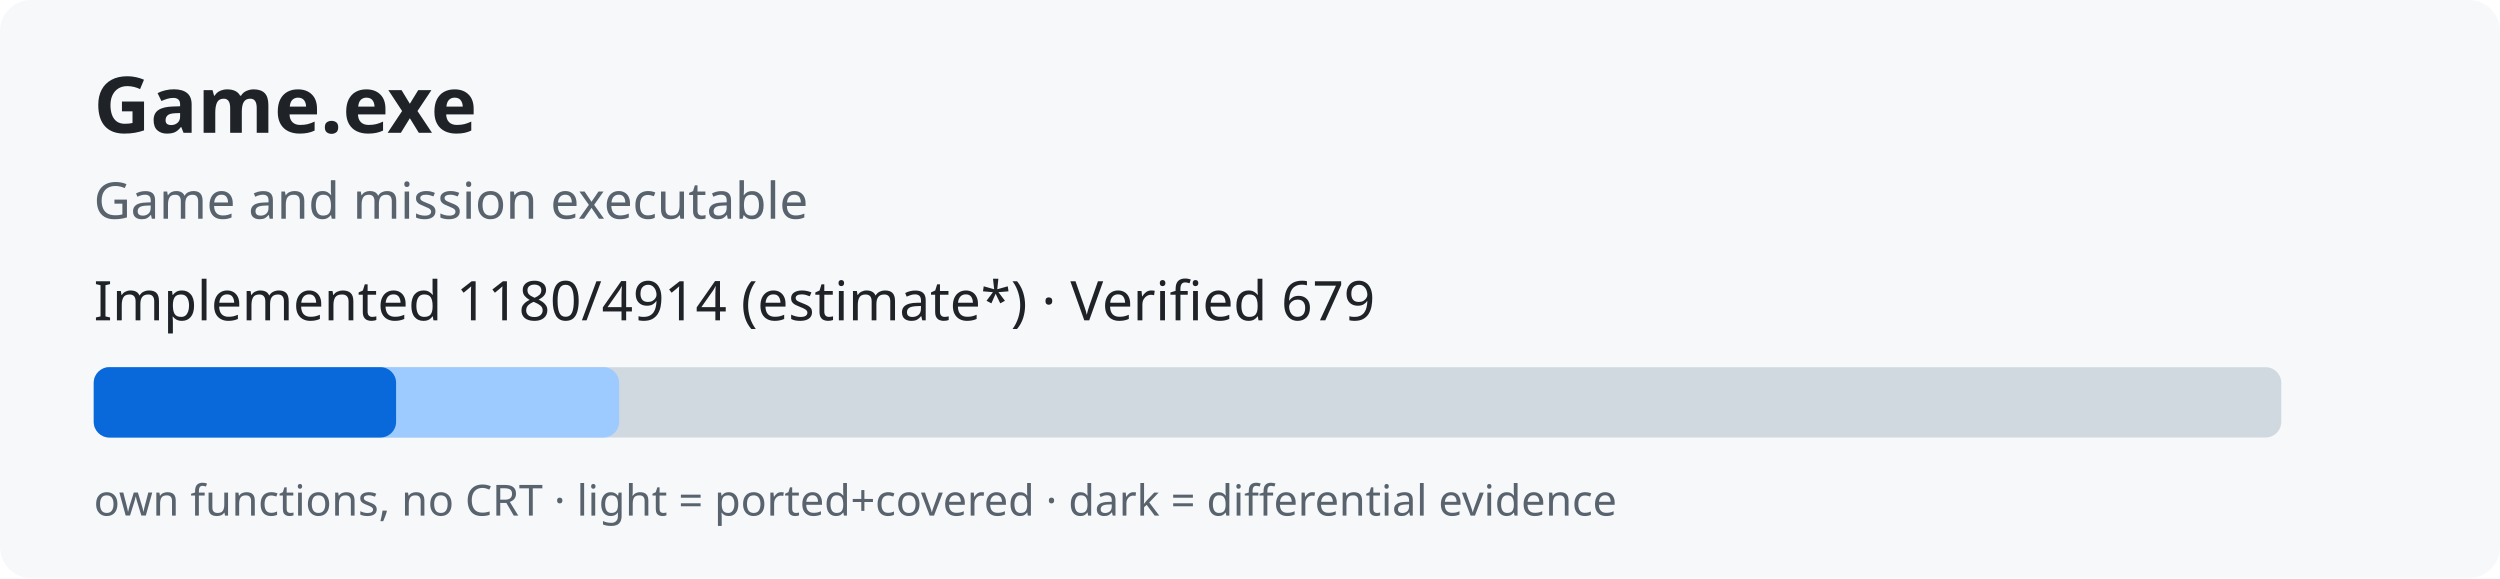
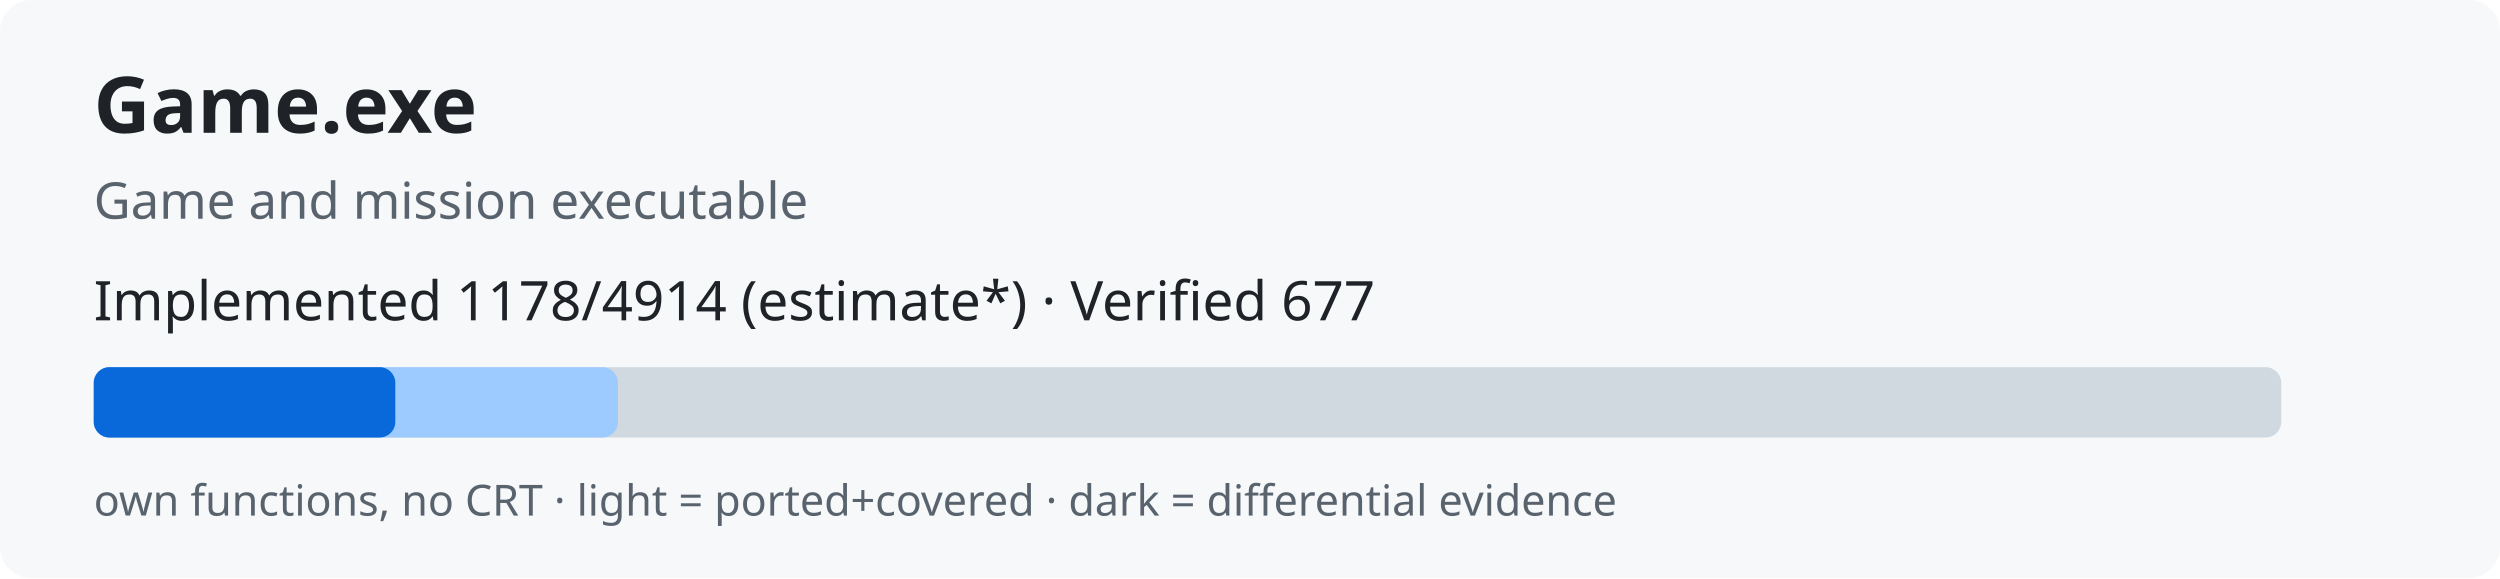
<svg xmlns="http://www.w3.org/2000/svg" width="640" height="148" role="img">
  <rect width="640" height="148" rx="8" fill="#f6f8fa" />
  <text x="24" y="34" font-family="sans-serif" font-size="20" font-weight="bold" fill="#1f2328">Game.exe</text>
  <text x="24" y="56" font-family="sans-serif" font-size="13" fill="#59636e">Game and mission executable</text>
-   <text x="24" y="82" font-family="sans-serif" font-size="14" fill="#1f2328">Implemented 1180/4914 (estimate*) · Verified 679</text>
+   <text x="24" y="82" font-family="sans-serif" font-size="14" fill="#1f2328">Implemented 1178/4914 (estimate*) · Verified 677</text>
  <rect x="24" y="94" width="560" height="18" rx="4" fill="#d1d9e0" />
-   <rect x="24" y="94" width="134.5" height="18" rx="4" fill="#9ecbff" />
-   <rect x="24" y="94" width="77.4" height="18" rx="4" fill="#0969da" />
+   <rect x="24" y="94" width="134.2" height="18" rx="4" fill="#9ecbff" />
+   <rect x="24" y="94" width="77.2" height="18" rx="4" fill="#0969da" />
  <text x="24" y="132" font-family="sans-serif" font-size="11" fill="#59636e">own functions, no CRT · light = ported+covered · dark = differential evidence</text>
</svg>
